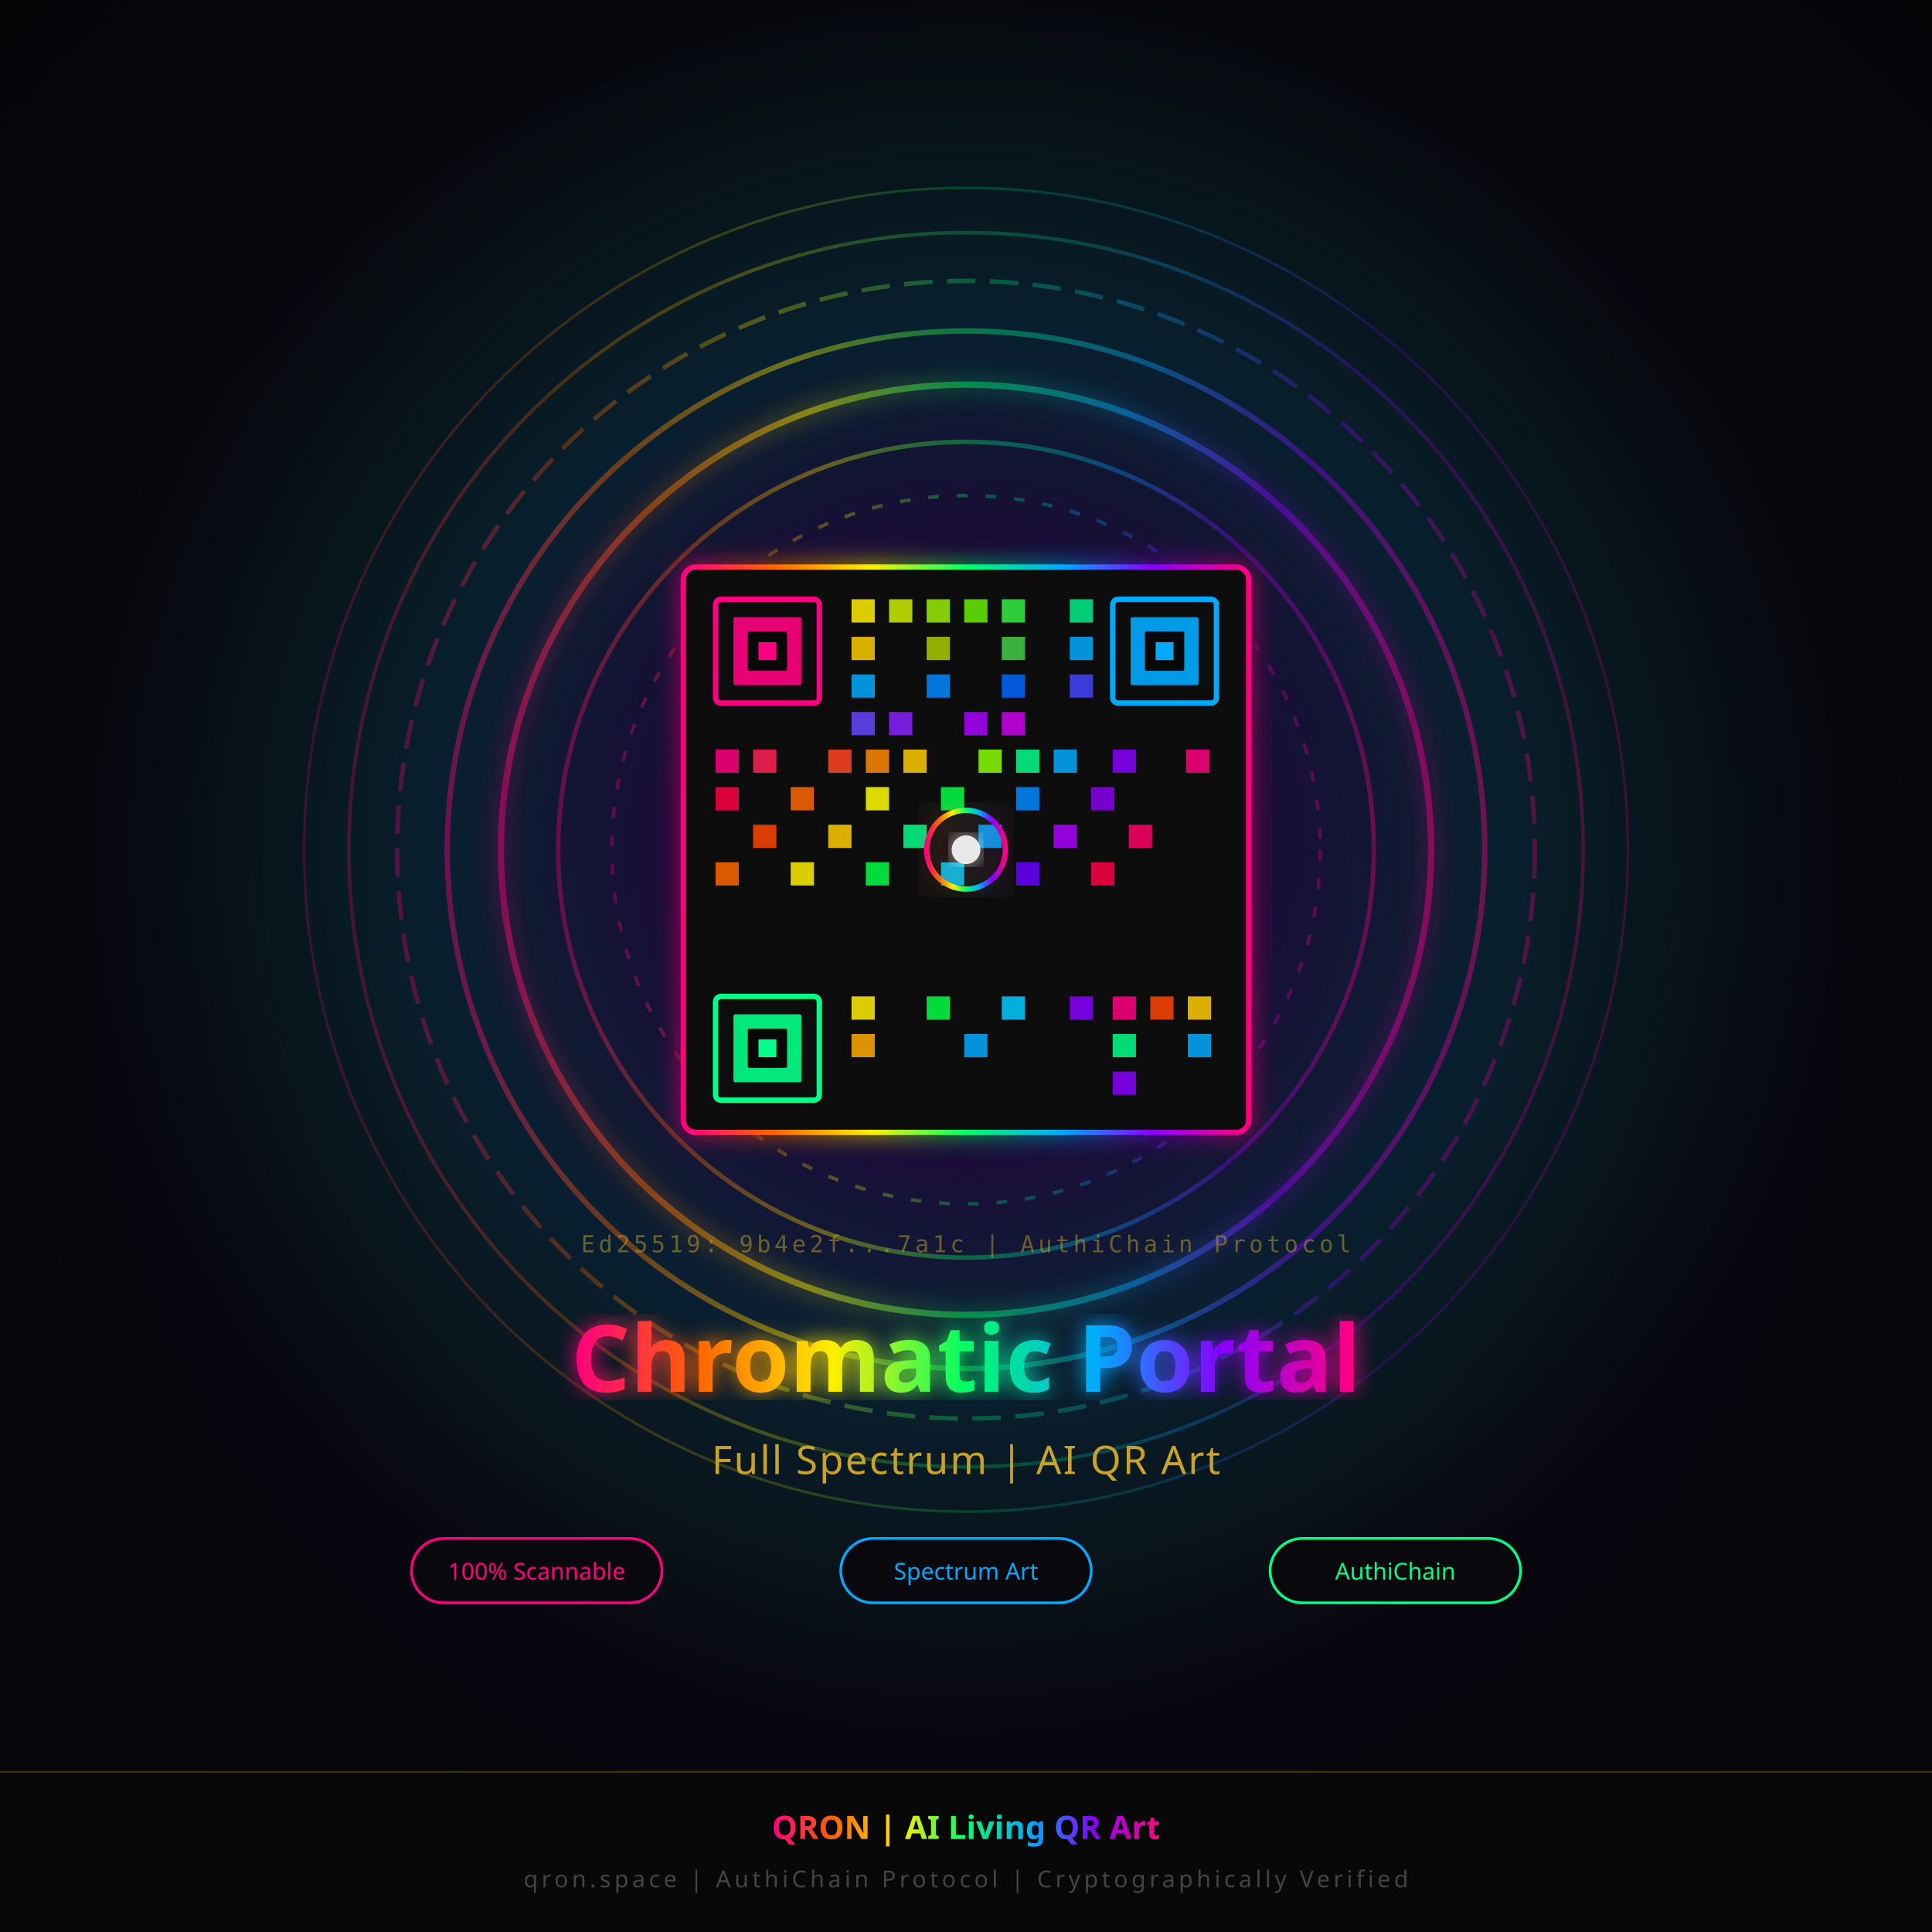
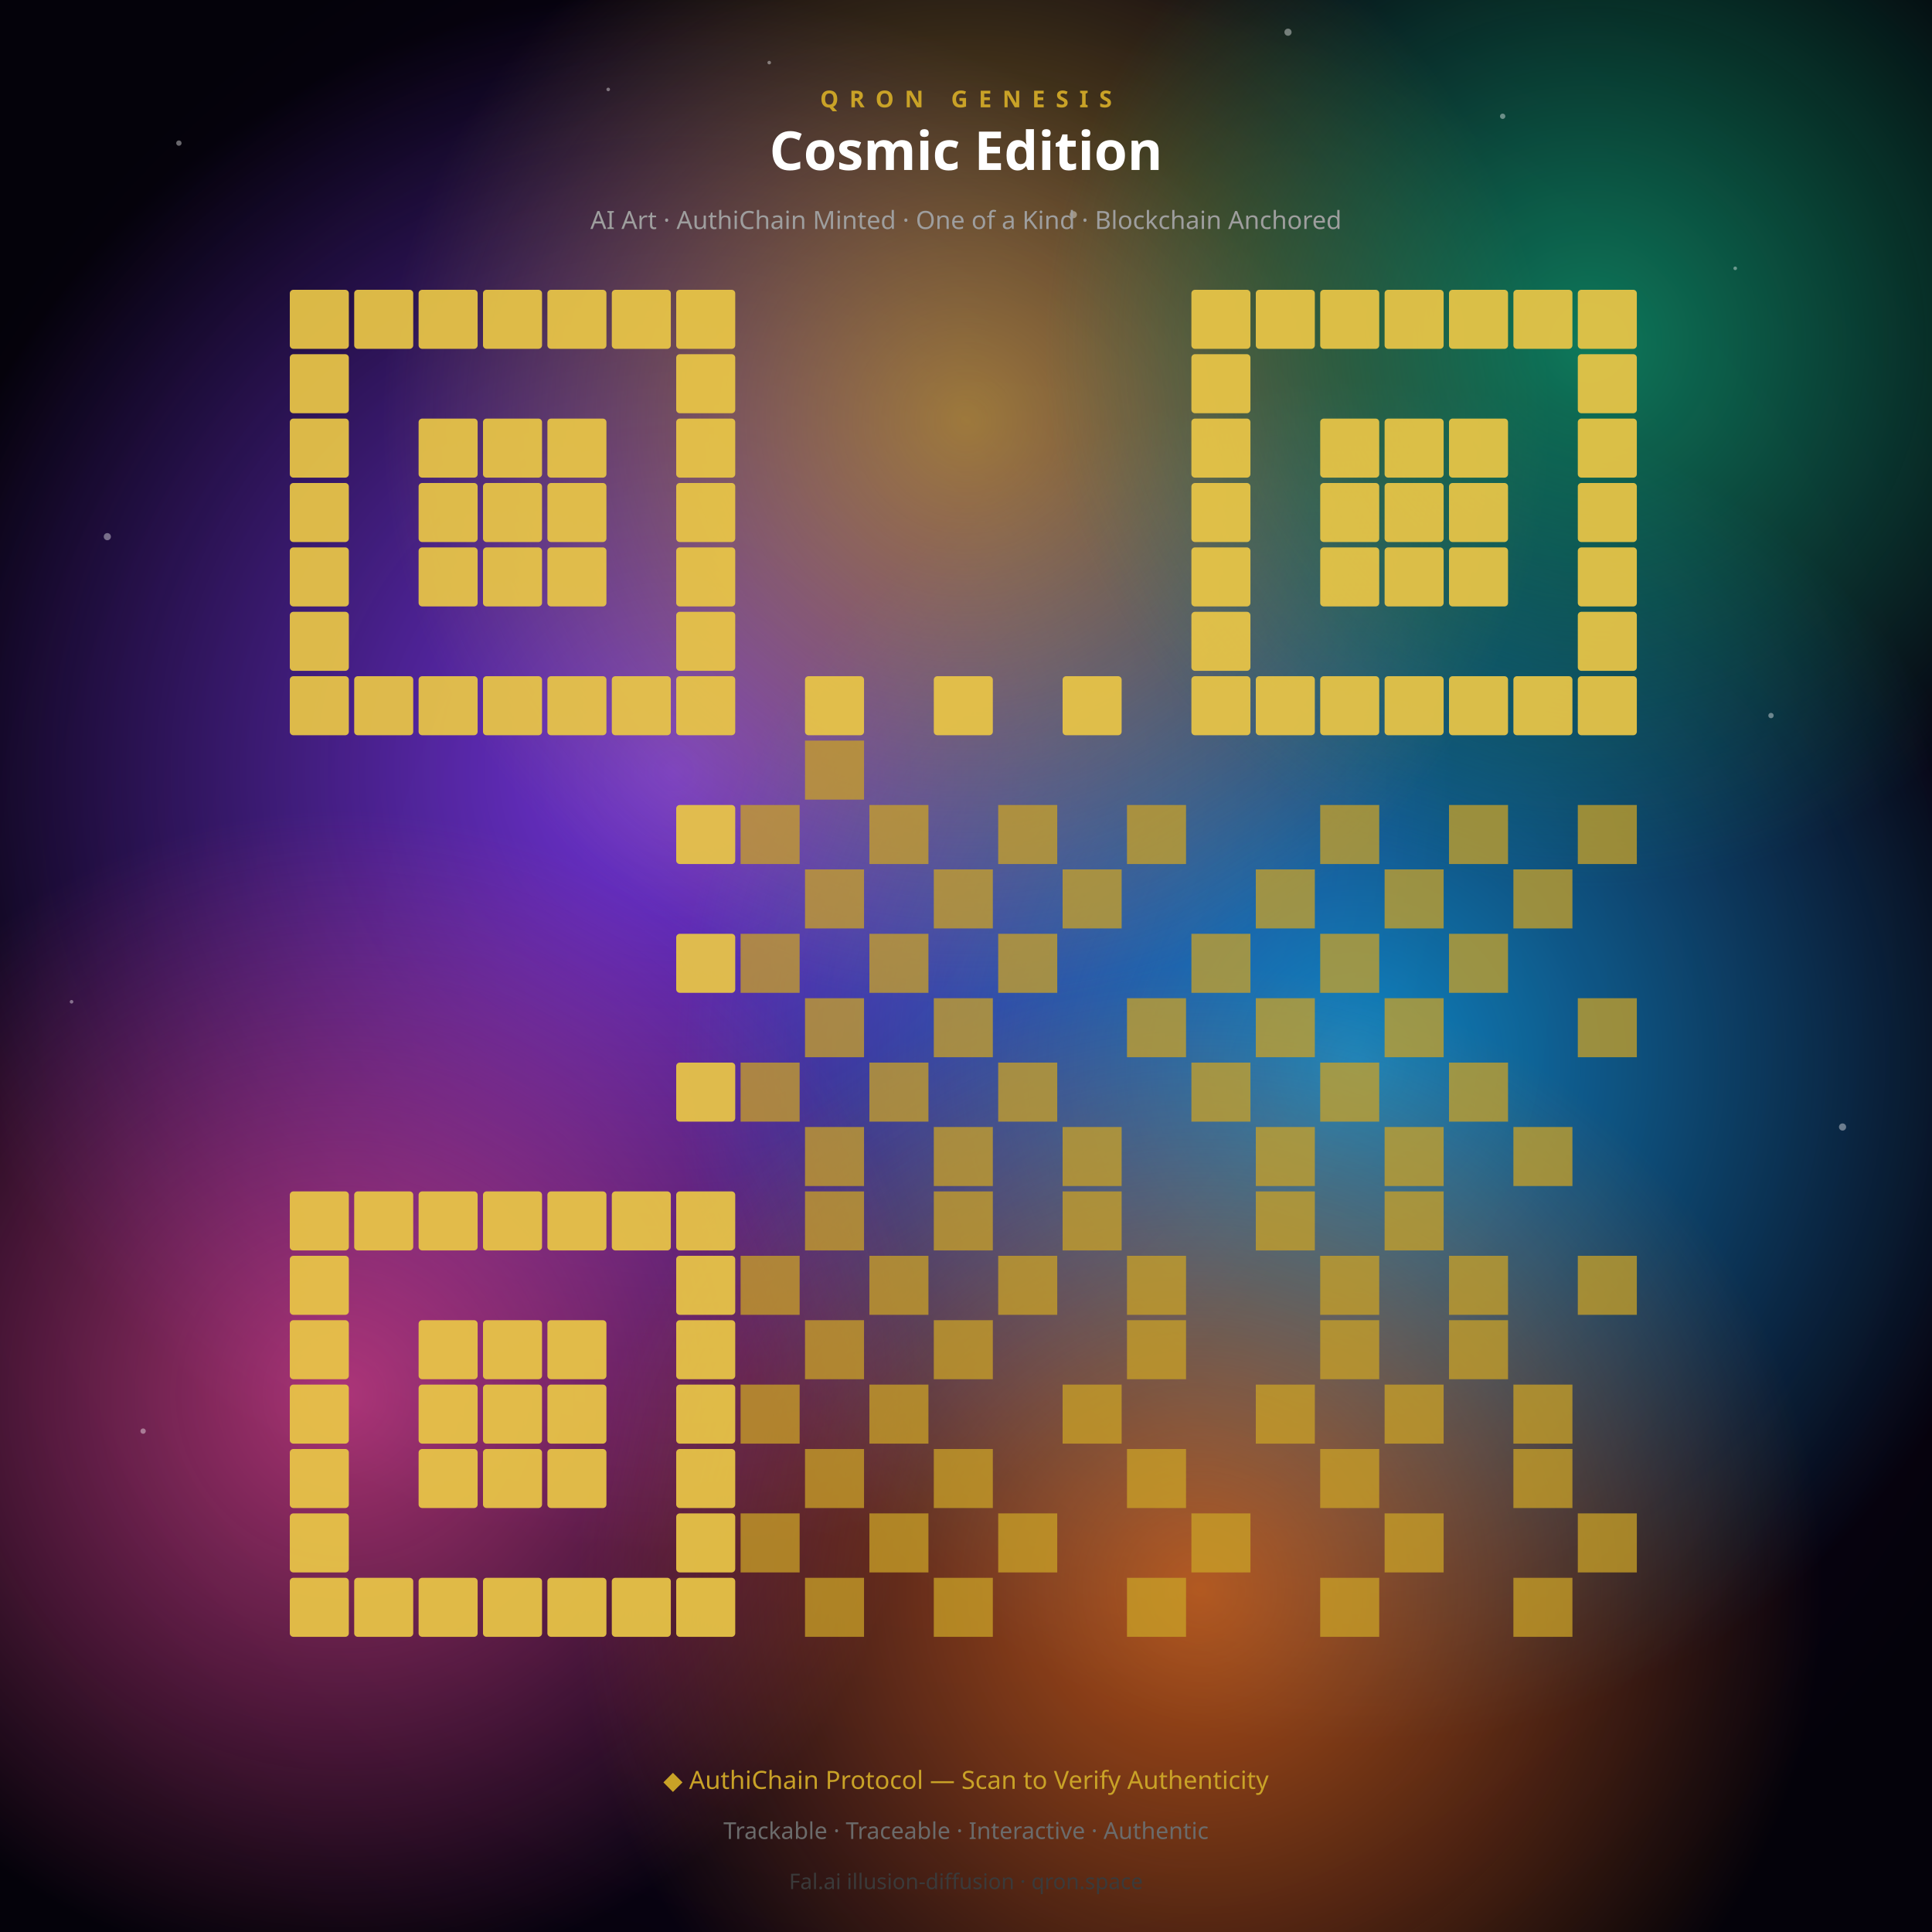
<svg xmlns="http://www.w3.org/2000/svg" viewBox="0 0 1080 1080" width="1080" height="1080">
  <defs>
-     <radialGradient id="bg" cx="50%" cy="50%" r="70%">
-       <stop offset="0%" stop-color="#0d0a1a" />
-       <stop offset="100%" stop-color="#050508" />
-     </radialGradient>
-     <radialGradient id="prismGlow" cx="50%" cy="44%" r="45%">
-       <stop offset="0%" stop-color="#ff0080" stop-opacity="0.2" />
-       <stop offset="30%" stop-color="#8800ff" stop-opacity="0.15" />
-       <stop offset="60%" stop-color="#00ccff" stop-opacity="0.12" />
-       <stop offset="100%" stop-color="#00ff88" stop-opacity="0" />
-     </radialGradient>
-     <linearGradient id="spectrumH" x1="0%" y1="0%" x2="100%" y2="0%">
-       <stop offset="0%" stop-color="#ff0080" />
-       <stop offset="16%" stop-color="#ff6600" />
-       <stop offset="33%" stop-color="#ffee00" />
-       <stop offset="50%" stop-color="#00ff66" />
-       <stop offset="67%" stop-color="#00aaff" />
-       <stop offset="83%" stop-color="#8800ff" />
-       <stop offset="100%" stop-color="#ff0080" />
-     </linearGradient>
-     <filter id="glow6">
-       <feGaussianBlur stdDeviation="6" result="b" />
-       <feMerge>
-         <feMergeNode in="b" />
-         <feMergeNode in="SourceGraphic" />
-       </feMerge>
-     </filter>
-     <filter id="glow12">
-       <feGaussianBlur stdDeviation="12" result="b" />
-       <feMerge>
-         <feMergeNode in="b" />
-         <feMergeNode in="SourceGraphic" />
-       </feMerge>
-     </filter>
+     <radialGradient id="base-glow" cx="50%" cy="50%" r="60%">
+       <stop offset="0%" stop-color="#1a0533" />
+       <stop offset="100%" stop-color="#04020a" />
+     </radialGradient>
+     <radialGradient id="nebula1" cx="35%" cy="40%" r="40%">
+       <stop offset="0%" stop-color="#7c3aed" stop-opacity="0.9" />
+       <stop offset="100%" stop-color="#7c3aed" stop-opacity="0" />
+     </radialGradient>
+     <radialGradient id="nebula2" cx="70%" cy="55%" r="35%">
+       <stop offset="0%" stop-color="#0ea5e9" stop-opacity="0.8" />
+       <stop offset="100%" stop-color="#0ea5e9" stop-opacity="0" />
+     </radialGradient>
+     <radialGradient id="nebula3" cx="50%" cy="22%" r="30%">
+       <stop offset="0%" stop-color="#c9a227" stop-opacity="0.7" />
+       <stop offset="100%" stop-color="#c9a227" stop-opacity="0" />
+     </radialGradient>
+     <radialGradient id="nebula4" cx="18%" cy="72%" r="30%">
+       <stop offset="0%" stop-color="#ec4899" stop-opacity="0.7" />
+       <stop offset="100%" stop-color="#ec4899" stop-opacity="0" />
+     </radialGradient>
+     <radialGradient id="nebula5" cx="82%" cy="18%" r="28%">
+       <stop offset="0%" stop-color="#10b981" stop-opacity="0.65" />
+       <stop offset="100%" stop-color="#10b981" stop-opacity="0" />
+     </radialGradient>
+     <radialGradient id="nebula6" cx="62%" cy="82%" r="32%">
+       <stop offset="0%" stop-color="#f97316" stop-opacity="0.7" />
+       <stop offset="100%" stop-color="#f97316" stop-opacity="0" />
+     </radialGradient>
  </defs>
-   <rect width="1080" height="1080" fill="url(#bg)" />
-   <rect width="1080" height="1080" fill="url(#prismGlow)" />
-   <circle cx="540" cy="475" r="370" fill="none" stroke="url(#spectrumH)" stroke-width="1.5" opacity="0.2" />
-   <circle cx="540" cy="475" r="345" fill="none" stroke="url(#spectrumH)" stroke-width="2" opacity="0.25" />
-   <circle cx="540" cy="475" r="318" fill="none" stroke="url(#spectrumH)" stroke-width="2.5" opacity="0.3" stroke-dasharray="16 8" />
-   <circle cx="540" cy="475" r="290" fill="none" stroke="url(#spectrumH)" stroke-width="3" opacity="0.4" />
-   <circle cx="540" cy="475" r="260" fill="none" stroke="url(#spectrumH)" stroke-width="3.5" opacity="0.5" filter="url(#glow6)" />
-   <circle cx="540" cy="475" r="228" fill="none" stroke="url(#spectrumH)" stroke-width="2.5" opacity="0.35" />
-   <circle cx="540" cy="475" r="198" fill="none" stroke="url(#spectrumH)" stroke-width="2" opacity="0.3" stroke-dasharray="6 10" />
-   <rect x="382" y="317" width="316" height="316" rx="7" fill="#080808" stroke="url(#spectrumH)" stroke-width="3" filter="url(#glow6)" />
-   <rect x="400" y="335" width="58" height="58" rx="3" fill="none" stroke="#ff0080" stroke-width="3" />
-   <rect x="410" y="345" width="38" height="38" rx="1" fill="#ff0080" opacity="0.9" />
-   <rect x="418" y="353" width="22" height="22" rx="1" fill="#080808" />
-   <rect x="424" y="359" width="10" height="10" fill="#ff0080" />
-   <rect x="622" y="335" width="58" height="58" rx="3" fill="none" stroke="#00aaff" stroke-width="3" />
-   <rect x="632" y="345" width="38" height="38" rx="1" fill="#00aaff" opacity="0.9" />
-   <rect x="640" y="353" width="22" height="22" rx="1" fill="#080808" />
-   <rect x="646" y="359" width="10" height="10" fill="#00aaff" />
-   <rect x="400" y="557" width="58" height="58" rx="3" fill="none" stroke="#00ff88" stroke-width="3" />
-   <rect x="410" y="567" width="38" height="38" rx="1" fill="#00ff88" opacity="0.9" />
-   <rect x="418" y="575" width="22" height="22" rx="1" fill="#080808" />
-   <rect x="424" y="581" width="10" height="10" fill="#00ff88" />
-   <g opacity="0.85">
-     <rect x="476" y="335" width="13" height="13" fill="#ffee00" />
-     <rect x="497" y="335" width="13" height="13" fill="#ccee00" />
-     <rect x="518" y="335" width="13" height="13" fill="#99ee00" />
-     <rect x="539" y="335" width="13" height="13" fill="#66ee00" />
-     <rect x="560" y="335" width="13" height="13" fill="#33ee44" />
-     <rect x="598" y="335" width="13" height="13" fill="#00ee88" />
-     <rect x="476" y="356" width="13" height="13" fill="#ffcc00" />
-     <rect x="518" y="356" width="13" height="13" fill="#aacc00" />
-     <rect x="560" y="356" width="13" height="13" fill="#44cc44" />
-     <rect x="598" y="356" width="13" height="13" fill="#00aaff" />
-     <rect x="476" y="377" width="13" height="13" fill="#00aaff" />
-     <rect x="518" y="377" width="13" height="13" fill="#0088ff" />
-     <rect x="560" y="377" width="13" height="13" fill="#0066ff" />
-     <rect x="598" y="377" width="13" height="13" fill="#4444ff" />
-     <rect x="476" y="398" width="13" height="13" fill="#6644ff" />
-     <rect x="497" y="398" width="13" height="13" fill="#8822ff" />
-     <rect x="539" y="398" width="13" height="13" fill="#aa00ff" />
-     <rect x="560" y="398" width="13" height="13" fill="#cc00ee" />
-     <rect x="400" y="419" width="13" height="13" fill="#ff0080" />
-     <rect x="421" y="419" width="13" height="13" fill="#ff2255" />
-     <rect x="463" y="419" width="13" height="13" fill="#ff4422" />
-     <rect x="484" y="419" width="13" height="13" fill="#ff8800" />
-     <rect x="505" y="419" width="13" height="13" fill="#ffcc00" />
-     <rect x="547" y="419" width="13" height="13" fill="#88ff00" />
-     <rect x="568" y="419" width="13" height="13" fill="#00ff88" />
-     <rect x="589" y="419" width="13" height="13" fill="#00aaff" />
-     <rect x="622" y="419" width="13" height="13" fill="#8800ff" />
-     <rect x="663" y="419" width="13" height="13" fill="#ff0080" />
-     <rect x="400" y="440" width="13" height="13" fill="#ff0044" />
-     <rect x="442" y="440" width="13" height="13" fill="#ff6600" />
-     <rect x="484" y="440" width="13" height="13" fill="#ffff00" />
-     <rect x="526" y="440" width="13" height="13" fill="#00ff44" />
-     <rect x="568" y="440" width="13" height="13" fill="#0088ff" />
-     <rect x="610" y="440" width="13" height="13" fill="#8800ee" />
-     <rect x="421" y="461" width="13" height="13" fill="#ff4400" />
-     <rect x="463" y="461" width="13" height="13" fill="#ffcc00" />
-     <rect x="505" y="461" width="13" height="13" fill="#00ff88" />
-     <rect x="547" y="461" width="13" height="13" fill="#00aaff" />
-     <rect x="589" y="461" width="13" height="13" fill="#aa00ff" />
-     <rect x="631" y="461" width="13" height="13" fill="#ff0066" />
-     <rect x="400" y="482" width="13" height="13" fill="#ff6600" />
-     <rect x="442" y="482" width="13" height="13" fill="#ffee00" />
-     <rect x="484" y="482" width="13" height="13" fill="#00ff44" />
-     <rect x="526" y="482" width="13" height="13" fill="#00ccff" />
-     <rect x="568" y="482" width="13" height="13" fill="#6600ff" />
-     <rect x="610" y="482" width="13" height="13" fill="#ff0044" />
-     <rect x="476" y="557" width="13" height="13" fill="#ffee00" />
-     <rect x="518" y="557" width="13" height="13" fill="#00ff44" />
-     <rect x="560" y="557" width="13" height="13" fill="#00ccff" />
-     <rect x="598" y="557" width="13" height="13" fill="#8800ff" />
-     <rect x="476" y="578" width="13" height="13" fill="#ffaa00" />
-     <rect x="539" y="578" width="13" height="13" fill="#00aaff" />
-     <rect x="622" y="557" width="13" height="13" fill="#ff0080" />
-     <rect x="643" y="557" width="13" height="13" fill="#ff4400" />
-     <rect x="664" y="557" width="13" height="13" fill="#ffcc00" />
-     <rect x="622" y="578" width="13" height="13" fill="#00ff88" />
-     <rect x="664" y="578" width="13" height="13" fill="#00aaff" />
-     <rect x="622" y="599" width="13" height="13" fill="#8800ff" />
+   <rect width="1080" height="1080" fill="url(#base-glow)" />
+   <rect width="1080" height="1080" fill="url(#nebula1)" />
+   <rect width="1080" height="1080" fill="url(#nebula2)" />
+   <rect width="1080" height="1080" fill="url(#nebula3)" />
+   <rect width="1080" height="1080" fill="url(#nebula4)" />
+   <rect width="1080" height="1080" fill="url(#nebula5)" />
+   <rect width="1080" height="1080" fill="url(#nebula6)" />
+   <g fill="white" opacity="0.4">
+     <circle cx="100" cy="80" r="1.5" />
+     <circle cx="340" cy="50" r="1" />
+     <circle cx="600" cy="120" r="2" />
+     <circle cx="840" cy="65" r="1.5" />
+     <circle cx="970" cy="150" r="1" />
+     <circle cx="60" cy="300" r="2" />
+     <circle cx="990" cy="400" r="1.5" />
+     <circle cx="40" cy="560" r="1" />
+     <circle cx="1030" cy="630" r="2" />
+     <circle cx="80" cy="800" r="1.5" />
+     <circle cx="430" cy="35" r="1" />
+     <circle cx="720" cy="18" r="2" />
  </g>
-   <circle cx="540" cy="475" r="22" fill="none" stroke="url(#spectrumH)" stroke-width="3" filter="url(#glow12)" />
-   <circle cx="540" cy="475" r="8" fill="white" opacity="0.9" filter="url(#glow6)" />
-   <text x="540" y="700" text-anchor="middle" font-family="monospace" font-size="13" fill="#c9a227" opacity="0.5" letter-spacing="2">Ed25519: 9b4e2f...7a1c | AuthiChain Protocol</text>
-   <text x="540" y="778" text-anchor="middle" font-family="system-ui,sans-serif" font-size="52" font-weight="900" fill="url(#spectrumH)" filter="url(#glow6)">Chromatic Portal</text>
-   <text x="540" y="824" text-anchor="middle" font-family="system-ui,sans-serif" font-size="22" fill="#c9a227" letter-spacing="1">Full Spectrum | AI QR Art</text>
-   <g transform="translate(230, 860)">
-     <rect width="140" height="36" rx="18" fill="#08080d" stroke="#ff0080" stroke-width="1.5" />
-     <text x="70" y="23" text-anchor="middle" font-family="system-ui,sans-serif" font-size="13" fill="#ff0080">100% Scannable</text>
+   <g fill="#e8c547" opacity="0.93">
+     <rect x="162" y="162" width="33" height="33" rx="2" />
+     <rect x="198" y="162" width="33" height="33" rx="2" />
+     <rect x="234" y="162" width="33" height="33" rx="2" />
+     <rect x="270" y="162" width="33" height="33" rx="2" />
+     <rect x="306" y="162" width="33" height="33" rx="2" />
+     <rect x="342" y="162" width="33" height="33" rx="2" />
+     <rect x="378" y="162" width="33" height="33" rx="2" />
+     <rect x="162" y="198" width="33" height="33" rx="2" />
+     <rect x="378" y="198" width="33" height="33" rx="2" />
+     <rect x="162" y="234" width="33" height="33" rx="2" />
+     <rect x="234" y="234" width="33" height="33" rx="2" />
+     <rect x="270" y="234" width="33" height="33" rx="2" />
+     <rect x="306" y="234" width="33" height="33" rx="2" />
+     <rect x="378" y="234" width="33" height="33" rx="2" />
+     <rect x="162" y="270" width="33" height="33" rx="2" />
+     <rect x="234" y="270" width="33" height="33" rx="2" />
+     <rect x="270" y="270" width="33" height="33" rx="2" />
+     <rect x="306" y="270" width="33" height="33" rx="2" />
+     <rect x="378" y="270" width="33" height="33" rx="2" />
+     <rect x="162" y="306" width="33" height="33" rx="2" />
+     <rect x="234" y="306" width="33" height="33" rx="2" />
+     <rect x="270" y="306" width="33" height="33" rx="2" />
+     <rect x="306" y="306" width="33" height="33" rx="2" />
+     <rect x="378" y="306" width="33" height="33" rx="2" />
+     <rect x="162" y="342" width="33" height="33" rx="2" />
+     <rect x="378" y="342" width="33" height="33" rx="2" />
+     <rect x="162" y="378" width="33" height="33" rx="2" />
+     <rect x="198" y="378" width="33" height="33" rx="2" />
+     <rect x="234" y="378" width="33" height="33" rx="2" />
+     <rect x="270" y="378" width="33" height="33" rx="2" />
+     <rect x="306" y="378" width="33" height="33" rx="2" />
+     <rect x="342" y="378" width="33" height="33" rx="2" />
+     <rect x="378" y="378" width="33" height="33" rx="2" />
+     <rect x="666" y="162" width="33" height="33" rx="2" />
+     <rect x="702" y="162" width="33" height="33" rx="2" />
+     <rect x="738" y="162" width="33" height="33" rx="2" />
+     <rect x="774" y="162" width="33" height="33" rx="2" />
+     <rect x="810" y="162" width="33" height="33" rx="2" />
+     <rect x="846" y="162" width="33" height="33" rx="2" />
+     <rect x="882" y="162" width="33" height="33" rx="2" />
+     <rect x="666" y="198" width="33" height="33" rx="2" />
+     <rect x="882" y="198" width="33" height="33" rx="2" />
+     <rect x="666" y="234" width="33" height="33" rx="2" />
+     <rect x="738" y="234" width="33" height="33" rx="2" />
+     <rect x="774" y="234" width="33" height="33" rx="2" />
+     <rect x="810" y="234" width="33" height="33" rx="2" />
+     <rect x="882" y="234" width="33" height="33" rx="2" />
+     <rect x="666" y="270" width="33" height="33" rx="2" />
+     <rect x="738" y="270" width="33" height="33" rx="2" />
+     <rect x="774" y="270" width="33" height="33" rx="2" />
+     <rect x="810" y="270" width="33" height="33" rx="2" />
+     <rect x="882" y="270" width="33" height="33" rx="2" />
+     <rect x="666" y="306" width="33" height="33" rx="2" />
+     <rect x="738" y="306" width="33" height="33" rx="2" />
+     <rect x="774" y="306" width="33" height="33" rx="2" />
+     <rect x="810" y="306" width="33" height="33" rx="2" />
+     <rect x="882" y="306" width="33" height="33" rx="2" />
+     <rect x="666" y="342" width="33" height="33" rx="2" />
+     <rect x="882" y="342" width="33" height="33" rx="2" />
+     <rect x="666" y="378" width="33" height="33" rx="2" />
+     <rect x="702" y="378" width="33" height="33" rx="2" />
+     <rect x="738" y="378" width="33" height="33" rx="2" />
+     <rect x="774" y="378" width="33" height="33" rx="2" />
+     <rect x="810" y="378" width="33" height="33" rx="2" />
+     <rect x="846" y="378" width="33" height="33" rx="2" />
+     <rect x="882" y="378" width="33" height="33" rx="2" />
+     <rect x="162" y="666" width="33" height="33" rx="2" />
+     <rect x="198" y="666" width="33" height="33" rx="2" />
+     <rect x="234" y="666" width="33" height="33" rx="2" />
+     <rect x="270" y="666" width="33" height="33" rx="2" />
+     <rect x="306" y="666" width="33" height="33" rx="2" />
+     <rect x="342" y="666" width="33" height="33" rx="2" />
+     <rect x="378" y="666" width="33" height="33" rx="2" />
+     <rect x="162" y="702" width="33" height="33" rx="2" />
+     <rect x="378" y="702" width="33" height="33" rx="2" />
+     <rect x="162" y="738" width="33" height="33" rx="2" />
+     <rect x="234" y="738" width="33" height="33" rx="2" />
+     <rect x="270" y="738" width="33" height="33" rx="2" />
+     <rect x="306" y="738" width="33" height="33" rx="2" />
+     <rect x="378" y="738" width="33" height="33" rx="2" />
+     <rect x="162" y="774" width="33" height="33" rx="2" />
+     <rect x="234" y="774" width="33" height="33" rx="2" />
+     <rect x="270" y="774" width="33" height="33" rx="2" />
+     <rect x="306" y="774" width="33" height="33" rx="2" />
+     <rect x="378" y="774" width="33" height="33" rx="2" />
+     <rect x="162" y="810" width="33" height="33" rx="2" />
+     <rect x="234" y="810" width="33" height="33" rx="2" />
+     <rect x="270" y="810" width="33" height="33" rx="2" />
+     <rect x="306" y="810" width="33" height="33" rx="2" />
+     <rect x="378" y="810" width="33" height="33" rx="2" />
+     <rect x="162" y="846" width="33" height="33" rx="2" />
+     <rect x="378" y="846" width="33" height="33" rx="2" />
+     <rect x="162" y="882" width="33" height="33" rx="2" />
+     <rect x="198" y="882" width="33" height="33" rx="2" />
+     <rect x="234" y="882" width="33" height="33" rx="2" />
+     <rect x="270" y="882" width="33" height="33" rx="2" />
+     <rect x="306" y="882" width="33" height="33" rx="2" />
+     <rect x="342" y="882" width="33" height="33" rx="2" />
+     <rect x="378" y="882" width="33" height="33" rx="2" />
+     <rect x="450" y="378" width="33" height="33" rx="2" />
+     <rect x="522" y="378" width="33" height="33" rx="2" />
+     <rect x="594" y="378" width="33" height="33" rx="2" />
+     <rect x="378" y="450" width="33" height="33" rx="2" />
+     <rect x="378" y="522" width="33" height="33" rx="2" />
+     <rect x="378" y="594" width="33" height="33" rx="2" />
  </g>
-   <g transform="translate(470, 860)">
-     <rect width="140" height="36" rx="18" fill="#08080d" stroke="#00aaff" stroke-width="1.5" />
-     <text x="70" y="23" text-anchor="middle" font-family="system-ui,sans-serif" font-size="13" fill="#00aaff">Spectrum Art</text>
+   <g fill="#c9a227" opacity="0.75">
+     <rect x="450" y="414" width="33" height="33" />
+     <rect x="414" y="450" width="33" height="33" />
+     <rect x="486" y="450" width="33" height="33" />
+     <rect x="558" y="450" width="33" height="33" />
+     <rect x="630" y="450" width="33" height="33" />
+     <rect x="738" y="450" width="33" height="33" />
+     <rect x="810" y="450" width="33" height="33" />
+     <rect x="882" y="450" width="33" height="33" />
+     <rect x="450" y="486" width="33" height="33" />
+     <rect x="522" y="486" width="33" height="33" />
+     <rect x="594" y="486" width="33" height="33" />
+     <rect x="702" y="486" width="33" height="33" />
+     <rect x="774" y="486" width="33" height="33" />
+     <rect x="846" y="486" width="33" height="33" />
+     <rect x="414" y="522" width="33" height="33" />
+     <rect x="486" y="522" width="33" height="33" />
+     <rect x="558" y="522" width="33" height="33" />
+     <rect x="666" y="522" width="33" height="33" />
+     <rect x="738" y="522" width="33" height="33" />
+     <rect x="810" y="522" width="33" height="33" />
+     <rect x="450" y="558" width="33" height="33" />
+     <rect x="522" y="558" width="33" height="33" />
+     <rect x="630" y="558" width="33" height="33" />
+     <rect x="702" y="558" width="33" height="33" />
+     <rect x="774" y="558" width="33" height="33" />
+     <rect x="882" y="558" width="33" height="33" />
+     <rect x="414" y="594" width="33" height="33" />
+     <rect x="486" y="594" width="33" height="33" />
+     <rect x="558" y="594" width="33" height="33" />
+     <rect x="666" y="594" width="33" height="33" />
+     <rect x="738" y="594" width="33" height="33" />
+     <rect x="810" y="594" width="33" height="33" />
+     <rect x="450" y="630" width="33" height="33" />
+     <rect x="522" y="630" width="33" height="33" />
+     <rect x="594" y="630" width="33" height="33" />
+     <rect x="702" y="630" width="33" height="33" />
+     <rect x="774" y="630" width="33" height="33" />
+     <rect x="846" y="630" width="33" height="33" />
+     <rect x="450" y="666" width="33" height="33" />
+     <rect x="522" y="666" width="33" height="33" />
+     <rect x="594" y="666" width="33" height="33" />
+     <rect x="702" y="666" width="33" height="33" />
+     <rect x="774" y="666" width="33" height="33" />
+     <rect x="414" y="702" width="33" height="33" />
+     <rect x="486" y="702" width="33" height="33" />
+     <rect x="558" y="702" width="33" height="33" />
+     <rect x="630" y="702" width="33" height="33" />
+     <rect x="738" y="702" width="33" height="33" />
+     <rect x="810" y="702" width="33" height="33" />
+     <rect x="882" y="702" width="33" height="33" />
+     <rect x="450" y="738" width="33" height="33" />
+     <rect x="522" y="738" width="33" height="33" />
+     <rect x="630" y="738" width="33" height="33" />
+     <rect x="738" y="738" width="33" height="33" />
+     <rect x="810" y="738" width="33" height="33" />
+     <rect x="414" y="774" width="33" height="33" />
+     <rect x="486" y="774" width="33" height="33" />
+     <rect x="594" y="774" width="33" height="33" />
+     <rect x="702" y="774" width="33" height="33" />
+     <rect x="774" y="774" width="33" height="33" />
+     <rect x="846" y="774" width="33" height="33" />
+     <rect x="450" y="810" width="33" height="33" />
+     <rect x="522" y="810" width="33" height="33" />
+     <rect x="630" y="810" width="33" height="33" />
+     <rect x="738" y="810" width="33" height="33" />
+     <rect x="846" y="810" width="33" height="33" />
+     <rect x="414" y="846" width="33" height="33" />
+     <rect x="486" y="846" width="33" height="33" />
+     <rect x="558" y="846" width="33" height="33" />
+     <rect x="666" y="846" width="33" height="33" />
+     <rect x="774" y="846" width="33" height="33" />
+     <rect x="882" y="846" width="33" height="33" />
+     <rect x="450" y="882" width="33" height="33" />
+     <rect x="522" y="882" width="33" height="33" />
+     <rect x="630" y="882" width="33" height="33" />
+     <rect x="738" y="882" width="33" height="33" />
+     <rect x="846" y="882" width="33" height="33" />
  </g>
-   <g transform="translate(710, 860)">
-     <rect width="140" height="36" rx="18" fill="#08080d" stroke="#00ff88" stroke-width="1.5" />
-     <text x="70" y="23" text-anchor="middle" font-family="system-ui,sans-serif" font-size="13" fill="#00ff88">AuthiChain</text>
-   </g>
-   <rect x="0" y="990" width="1080" height="90" fill="#080808" />
-   <rect x="0" y="990" width="1080" height="1" fill="#c9a22744" />
-   <text x="540" y="1028" text-anchor="middle" font-family="system-ui,sans-serif" font-size="18" font-weight="700" fill="url(#spectrumH)">QRON | AI Living QR Art</text>
-   <text x="540" y="1055" text-anchor="middle" font-family="system-ui,sans-serif" font-size="13" fill="#444" letter-spacing="2">qron.space | AuthiChain Protocol | Cryptographically Verified</text>
+   <text x="540" y="60" text-anchor="middle" font-family="system-ui,sans-serif" font-size="13" font-weight="700" letter-spacing="6" fill="#c9a227">QRON GENESIS</text>
+   <text x="540" y="95" text-anchor="middle" font-family="system-ui,sans-serif" font-size="30" font-weight="900" fill="#ffffff">Cosmic Edition</text>
+   <text x="540" y="128" text-anchor="middle" font-family="system-ui,sans-serif" font-size="14" fill="#9e9e9e">AI Art · AuthiChain Minted · One of a Kind · Blockchain Anchored</text>
+   <text x="540" y="1000" text-anchor="middle" font-family="system-ui,sans-serif" font-size="14" fill="#c9a227">◆ AuthiChain Protocol — Scan to Verify Authenticity</text>
+   <text x="540" y="1028" text-anchor="middle" font-family="system-ui,sans-serif" font-size="13" fill="#6b6b6b">Trackable · Traceable · Interactive · Authentic</text>
+   <text x="540" y="1056" text-anchor="middle" font-family="system-ui,sans-serif" font-size="12" fill="#3a3a3a">Fal.ai illusion-diffusion · qron.space</text>
</svg>
